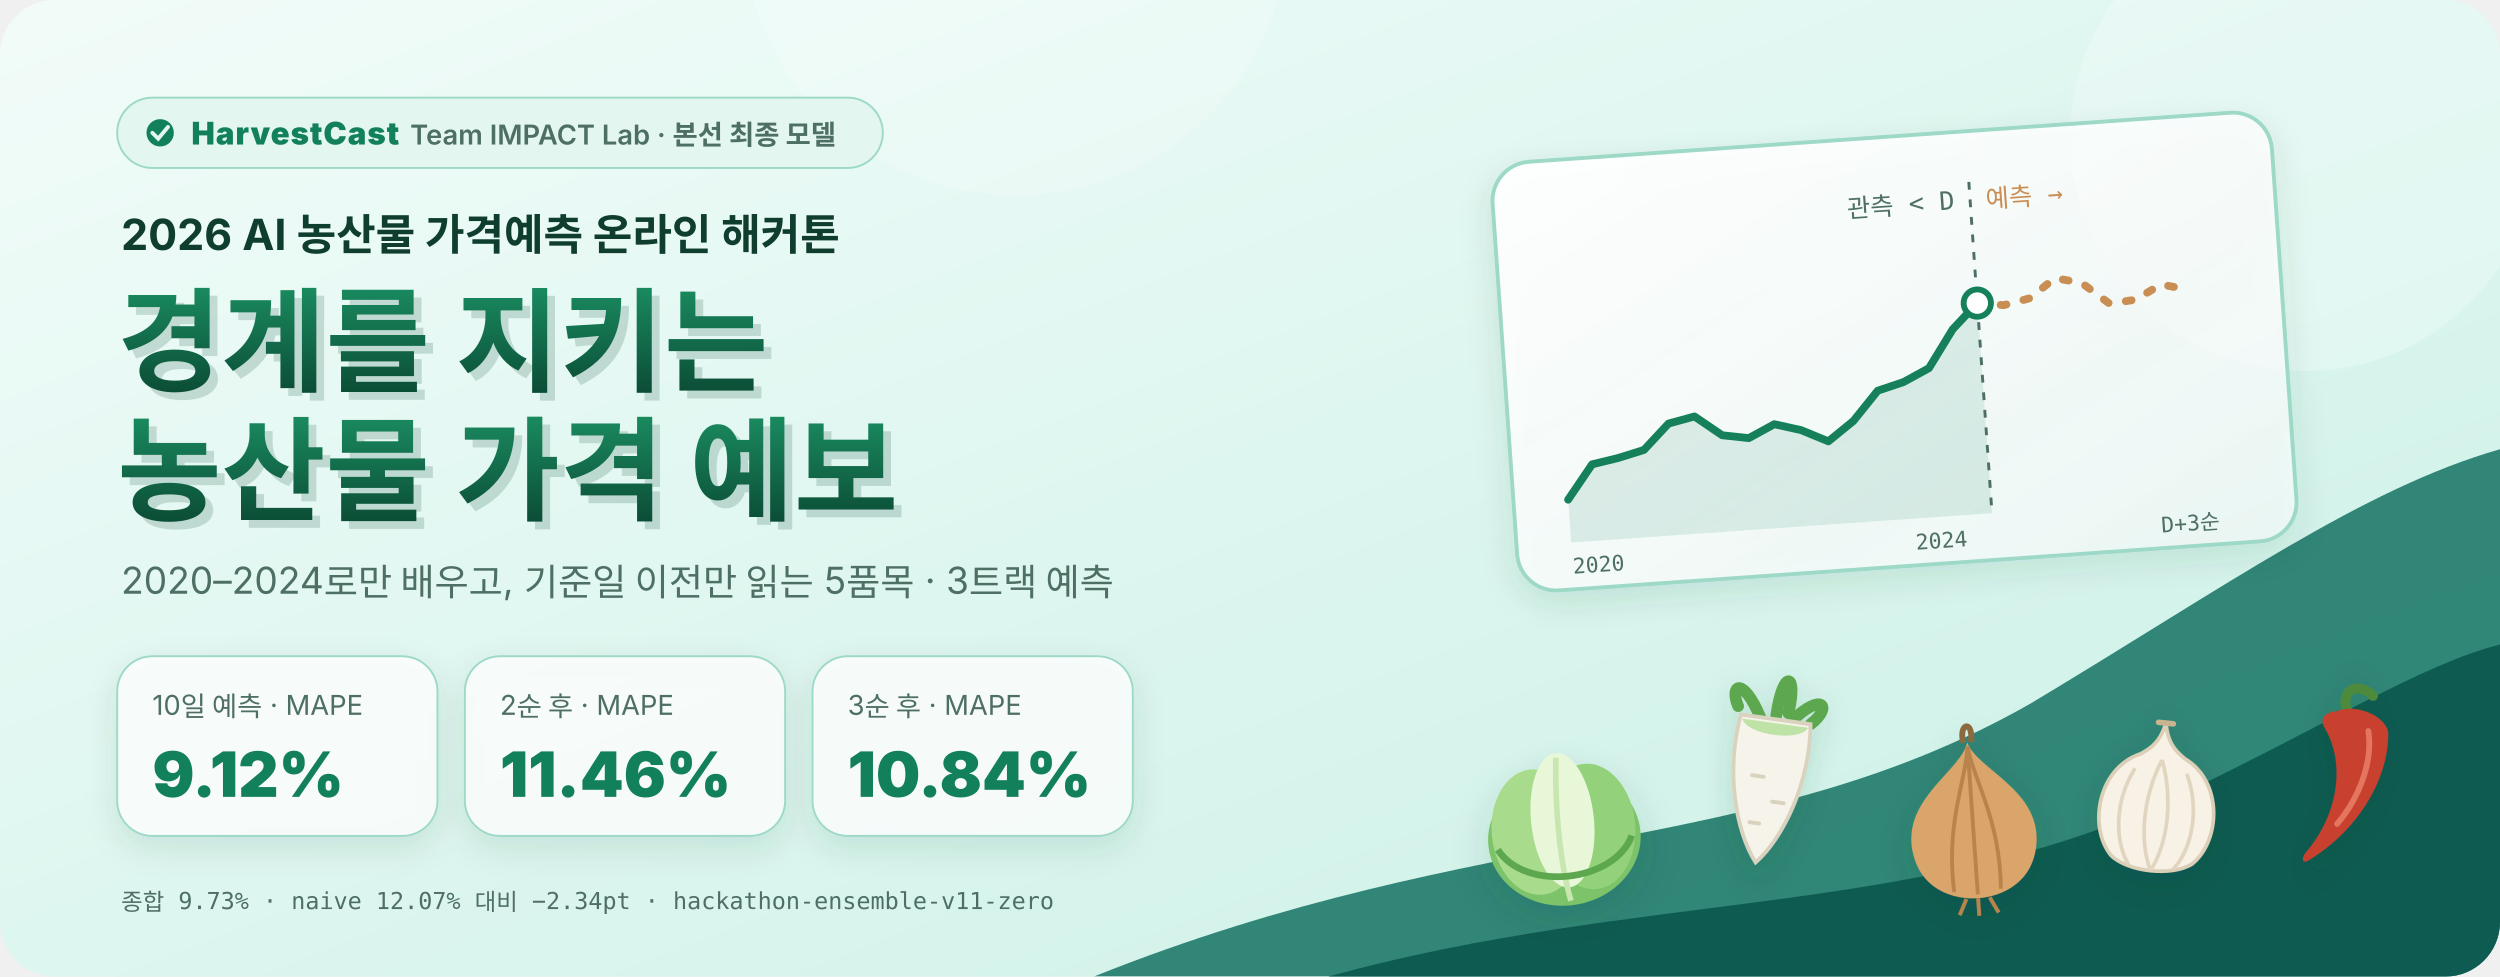
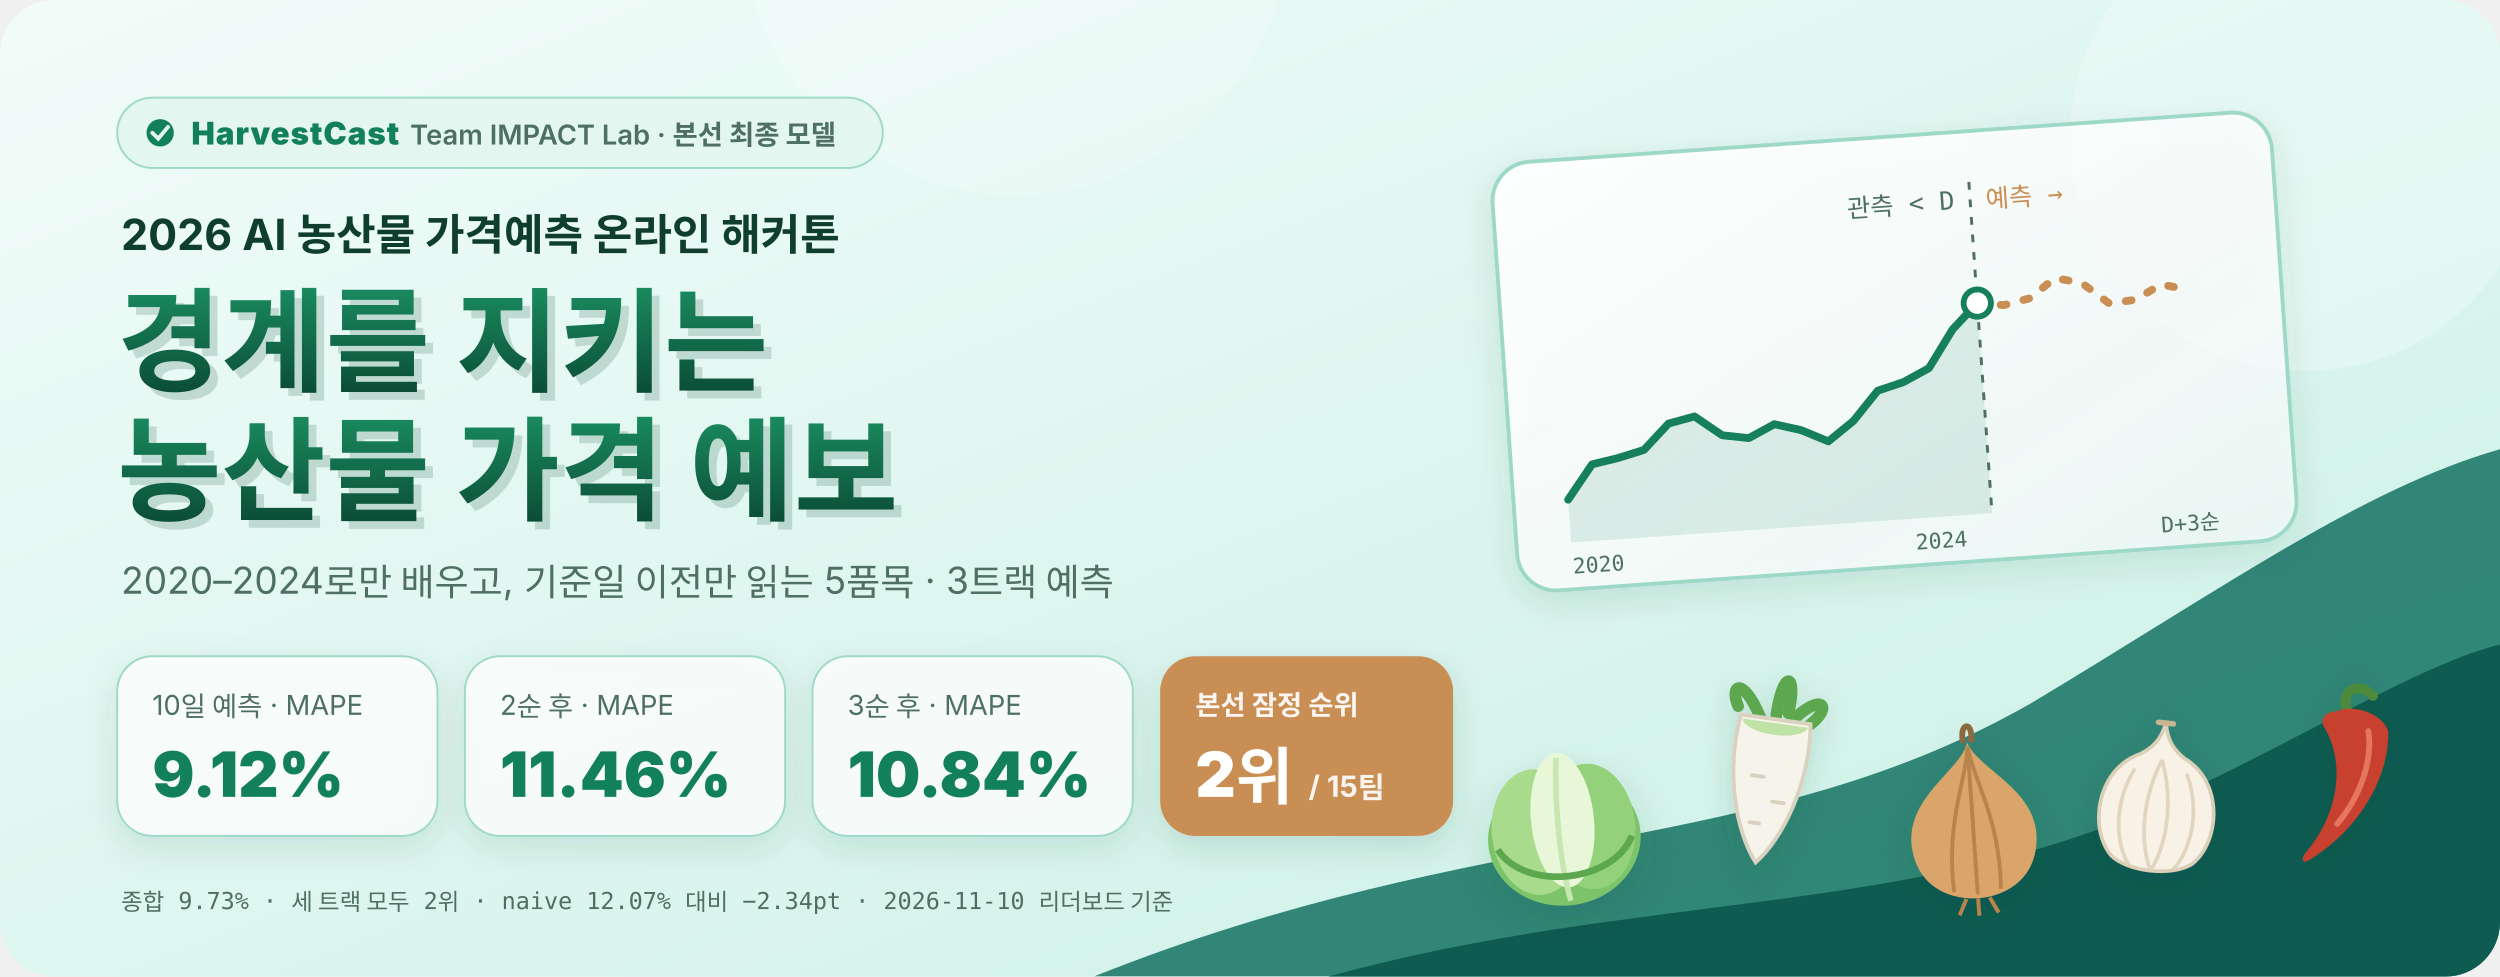
<svg xmlns="http://www.w3.org/2000/svg" width="1280" height="500" viewBox="0 0 1280 500" role="img" aria-label="HarvestCast — 경계를 지키는 농산물 가격 예보">
  <defs>
    <linearGradient id="bglight" x1="0" y1="0" x2="1" y2="1">
      <stop offset="0" stop-color="#F2FCF9" />
      <stop offset="1" stop-color="#C9F0E6" />
    </linearGradient>
    <linearGradient id="ttlight" x1="0" y1="0" x2="0" y2="1">
      <stop offset="0" stop-color="#1A8A5F" />
      <stop offset="1" stop-color="#0B4D36" />
    </linearGradient>
    <linearGradient id="gllight" x1="0" y1="0" x2="1" y2="1">
      <stop offset="0" stop-color="#FFFFFF" stop-opacity="0.95" />
      <stop offset="1" stop-color="#FFFFFF" stop-opacity="0.55" />
    </linearGradient>
    <filter id="shlight" x="-20%" y="-20%" width="140%" height="160%">
      <feDropShadow dx="0" dy="6" stdDeviation="8" flood-color="#0B4D36" flood-opacity="0.14" />
    </filter>
  </defs>
  <clipPath id="cllight">
    <rect width="1280" height="500" rx="28" />
  </clipPath>
  <g clip-path="url(#cllight)">
    <rect width="1280" height="500" fill="url(#bglight)" />
    <path d="M560,500 C760,420 900,440 1040,360 C1140,300 1210,250 1280,230 L1280,500 Z" fill="#1F7A6A" opacity="0.9" />
    <path d="M680,500 C840,456 980,470 1110,410 C1190,372 1240,340 1280,330 L1280,500 Z" fill="#0E5B52" />
    <circle cx="1180" cy="70" r="120" fill="#FFFFFF" opacity="0.25" />
    <circle cx="520" cy="-40" r="140" fill="#FFFFFF" opacity="0.18" />
    <g filter="url(#shlight)" transform="rotate(-4 970.0 180.0)">
      <rect x="770" y="70" width="400" height="220" rx="20" fill="url(#gllight)" stroke="#9ED9C8" stroke-width="2" />
      <path d="M798.0,244.0 L811.5,226.8 L825.0,224.5 L838.5,221.3 L852.0,208.7 L865.5,206.0 L879.0,216.6 L892.5,219.0 L906.0,212.8 L919.5,216.8 L933.0,223.5 L946.5,214.0 L960.0,199.4 L973.5,195.9 L987.0,189.7 L1000.5,170.7 L1014.0,158.2 L1014.0,266 L798.0,266 Z" fill="#12805A" opacity="0.12" />
      <path d="M798.0,244.0 L811.5,226.8 L825.0,224.5 L838.5,221.3 L852.0,208.7 L865.5,206.0 L879.0,216.6 L892.5,219.0 L906.0,212.8 L919.5,216.8 L933.0,223.5 L946.5,214.0 L960.0,199.4 L973.5,195.9 L987.0,189.7 L1000.5,170.7 L1014.0,158.2" fill="none" stroke="#12805A" stroke-width="4" stroke-linejoin="round" stroke-linecap="round" />
      <path d="M1014.0,158.2 L1027.5,160.2 L1041.0,157.6 L1054.5,148.2 L1068.0,151.6 L1081.5,163.2 L1095.0,162.1 L1108.5,155.2 L1122.0,158.9" fill="none" stroke="#C98E52" stroke-width="4" stroke-dasharray="3 9" stroke-linecap="round" />
      <line x1="1014.0" y1="96" x2="1014.0" y2="266" stroke="#4E6F64" stroke-width="1.5" stroke-dasharray="4 5" />
      <circle cx="1014.0" cy="158.2" r="7" fill="#FFFFFF" stroke="#12805A" stroke-width="3" />
      <text x="1006.0" y="110" text-anchor="end" font-family="'SF Mono', 'JetBrains Mono', Menlo, Consolas, monospace" font-size="13" fill="#4E6F64">관측 &lt; D</text>
      <text x="1022.0" y="110" font-family="'SF Mono', 'JetBrains Mono', Menlo, Consolas, monospace" font-size="13" fill="#C98E52">예측 →</text>
      <text x="798.0" y="282" font-family="'SF Mono', 'JetBrains Mono', Menlo, Consolas, monospace" font-size="11" fill="#4E6F64">2020</text>
      <text x="974.0" y="282" font-family="'SF Mono', 'JetBrains Mono', Menlo, Consolas, monospace" font-size="11" fill="#4E6F64">2024</text>
      <text x="1100.0" y="282" font-family="'SF Mono', 'JetBrains Mono', Menlo, Consolas, monospace" font-size="11" fill="#4E6F64">D+3순</text>
    </g>
    <g transform="translate(800,420) rotate(-6) scale(1.15)" filter="url(#shlight)">
      <ellipse cx="0" cy="8" rx="34" ry="30" fill="#7CC36A" />
      <ellipse cx="-12" cy="4" rx="20" ry="28" fill="#A9DB8C" />
      <ellipse cx="12" cy="4" rx="20" ry="28" fill="#93D17A" />
      <ellipse cx="0" cy="0" rx="14" ry="30" fill="#E9F7D9" />
      <path d="M0,-28 C-3,-5 -3,20 0,36" stroke="#C7E6B0" stroke-width="2.5" fill="none" />
      <path d="M-30,10 C-20,30 20,30 30,10" stroke="#5DA850" stroke-width="3" fill="none" />
    </g>
    <g transform="translate(905,398) rotate(8) scale(1.0)" filter="url(#shlight)">
      <path d="M-8,-30 C-20,-50 -26,-44 -20,-34 M0,-32 C0,-56 8,-56 6,-34 M8,-30 C22,-48 28,-40 18,-30" stroke="#5DA850" stroke-width="6" stroke-linecap="round" fill="none" />
      <path d="M-18,-30 C-22,0 -12,30 0,44 C12,30 22,0 18,-30 Z" fill="#F6F3EA" stroke="#D9D2BF" stroke-width="2" />
      <path d="M-17,-28 C-14,-20 14,-20 17,-28" fill="#BFE3A6" />
      <path d="M-8,0 h6 M4,12 h6 M-6,24 h5" stroke="#D9D2BF" stroke-width="2" stroke-linecap="round" />
    </g>
    <g transform="translate(1010,420) rotate(-4) scale(1.0)" filter="url(#shlight)">
      <path d="M0,-40 C4,-26 34,-14 32,12 C30,34 12,40 0,40 C-12,40 -30,34 -32,12 C-34,-14 -4,-26 0,-40 Z" fill="#D9A56B" />
      <path d="M0,-38 C-2,-20 -14,0 -12,36 M0,-38 C2,-20 14,0 12,36 M0,-38 V38" stroke="#B9844C" stroke-width="2" fill="none" />
      <path d="M-2,-40 C-4,-50 4,-52 2,-40" stroke="#8C6A3F" stroke-width="3" fill="none" />
      <path d="M-6,40 l-4,8 M0,40 v9 M6,40 l4,8" stroke="#B9844C" stroke-width="2" />
    </g>
    <g transform="translate(1105,408) rotate(6) scale(0.95)" filter="url(#shlight)">
      <path d="M0,-40 C2,-30 6,-26 12,-22 C34,-12 36,20 22,34 C12,42 -12,42 -22,34 C-36,20 -34,-12 -12,-22 C-6,-26 -2,-30 0,-40 Z" fill="#F7F1E6" stroke="#DCCFB8" stroke-width="2" />
      <path d="M0,-20 C-8,0 -8,24 0,40 M0,-20 C8,0 8,24 0,40 M-14,-14 C-24,6 -20,28 -12,38 M14,-14 C24,6 20,28 12,38" stroke="#E2D5BF" stroke-width="2" fill="none" />
      <path d="M-4,-40 h8" stroke="#C9B48F" stroke-width="3" stroke-linecap="round" />
    </g>
    <g transform="translate(1200,400) rotate(14) scale(1.0)" filter="url(#shlight)">
      <path d="M-6,-34 C-14,-44 -6,-52 4,-46" stroke="#4E8A3A" stroke-width="5" stroke-linecap="round" fill="none" />
      <path d="M-12,-34 C-4,-40 12,-38 16,-30 C22,-8 14,22 -8,44 C-10,46 -12,44 -10,40 C2,16 -2,-10 -16,-24 C-20,-28 -18,-32 -12,-34 Z" fill="#C8402E" />
      <path d="M6,-28 C12,-14 10,6 2,22" stroke="#F08A74" stroke-width="3" stroke-linecap="round" fill="none" opacity="0.7" />
    </g>
    <rect x="60" y="50" width="392" height="36" rx="18" fill="#E3F6F0" stroke="#9ED9C8" />
    <circle cx="82" cy="68" r="7" fill="#12805A" />
    <path d="M78,68 l3,3 l5,-6" stroke="#E3F6F0" stroke-width="2" fill="none" stroke-linecap="round" />
    <text x="98" y="74" font-family="-apple-system, BlinkMacSystemFont, 'Apple SD Gothic Neo', 'Pretendard', 'Noto Sans KR', 'Segoe UI', sans-serif" font-size="16" font-weight="900" letter-spacing="0.5" fill="#12805A">HarvestCast</text>
    <text x="210" y="74" font-family="-apple-system, BlinkMacSystemFont, 'Apple SD Gothic Neo', 'Pretendard', 'Noto Sans KR', 'Segoe UI', sans-serif" font-size="14" font-weight="600" fill="#4E6F64">Team IMPACT Lab · 본선 최종 모델</text>
    <text x="62" y="128" font-family="-apple-system, BlinkMacSystemFont, 'Apple SD Gothic Neo', 'Pretendard', 'Noto Sans KR', 'Segoe UI', sans-serif" font-size="22" font-weight="700" fill="#0F3D2E">2026 AI 농산물 가격예측 온라인 해커톤</text>
    <text x="64" y="200" font-family="-apple-system, BlinkMacSystemFont, 'Apple SD Gothic Neo', 'Pretendard', 'Noto Sans KR', 'Segoe UI', sans-serif" font-size="58" font-weight="900" fill="#0B4D36" opacity="0.18">경계를 지키는</text>
    <text x="60" y="196" font-family="-apple-system, BlinkMacSystemFont, 'Apple SD Gothic Neo', 'Pretendard', 'Noto Sans KR', 'Segoe UI', sans-serif" font-size="58" font-weight="900" fill="url(#ttlight)">경계를 지키는</text>
    <text x="64" y="266" font-family="-apple-system, BlinkMacSystemFont, 'Apple SD Gothic Neo', 'Pretendard', 'Noto Sans KR', 'Segoe UI', sans-serif" font-size="58" font-weight="900" fill="#0B4D36" opacity="0.18">농산물 가격 예보</text>
    <text x="60" y="262" font-family="-apple-system, BlinkMacSystemFont, 'Apple SD Gothic Neo', 'Pretendard', 'Noto Sans KR', 'Segoe UI', sans-serif" font-size="58" font-weight="900" fill="url(#ttlight)">농산물 가격 예보</text>
    <text x="62" y="304" font-family="-apple-system, BlinkMacSystemFont, 'Apple SD Gothic Neo', 'Pretendard', 'Noto Sans KR', 'Segoe UI', sans-serif" font-size="19" fill="#4E6F64">2020–2024로만 배우고, 기준일 이전만 읽는 5품목 · 3트랙 예측</text>
    <g filter="url(#shlight)">
      <rect x="60" y="336" width="164" height="92" rx="18" fill="#FFFFFF" fill-opacity="0.78" stroke="#9ED9C8" />
    </g>
    <text x="78" y="366" font-family="-apple-system, BlinkMacSystemFont, 'Apple SD Gothic Neo', 'Pretendard', 'Noto Sans KR', 'Segoe UI', sans-serif" font-size="14" fill="#4E6F64">10일 예측 · MAPE</text>
    <text x="78" y="408" font-family="-apple-system, BlinkMacSystemFont, 'Apple SD Gothic Neo', 'Pretendard', 'Noto Sans KR', 'Segoe UI', sans-serif" font-size="32" font-weight="900" fill="#12805A">9.12%</text>
    <g filter="url(#shlight)">
      <rect x="238" y="336" width="164" height="92" rx="18" fill="#FFFFFF" fill-opacity="0.78" stroke="#9ED9C8" />
    </g>
    <text x="256" y="366" font-family="-apple-system, BlinkMacSystemFont, 'Apple SD Gothic Neo', 'Pretendard', 'Noto Sans KR', 'Segoe UI', sans-serif" font-size="14" fill="#4E6F64">2순 후 · MAPE</text>
    <text x="256" y="408" font-family="-apple-system, BlinkMacSystemFont, 'Apple SD Gothic Neo', 'Pretendard', 'Noto Sans KR', 'Segoe UI', sans-serif" font-size="32" font-weight="900" fill="#12805A">11.46%</text>
    <g filter="url(#shlight)">
      <rect x="416" y="336" width="164" height="92" rx="18" fill="#FFFFFF" fill-opacity="0.78" stroke="#9ED9C8" />
    </g>
    <text x="434" y="366" font-family="-apple-system, BlinkMacSystemFont, 'Apple SD Gothic Neo', 'Pretendard', 'Noto Sans KR', 'Segoe UI', sans-serif" font-size="14" fill="#4E6F64">3순 후 · MAPE</text>
    <text x="434" y="408" font-family="-apple-system, BlinkMacSystemFont, 'Apple SD Gothic Neo', 'Pretendard', 'Noto Sans KR', 'Segoe UI', sans-serif" font-size="32" font-weight="900" fill="#12805A">10.84%</text>
-     <text x="62" y="466" font-family="'SF Mono', 'JetBrains Mono', Menlo, Consolas, monospace" font-size="12" fill="#4E6F64">종합 9.73% · naive 12.07% 대비 −2.34pt · hackathon-ensemble-v11-zero</text>
+     <g filter="url(#shlight)">
+       <rect x="594" y="336" width="150" height="92" rx="18" fill="#C98E52" />
+     </g>
+     <text x="612" y="366" font-family="-apple-system, BlinkMacSystemFont, 'Apple SD Gothic Neo', 'Pretendard', 'Noto Sans KR', 'Segoe UI', sans-serif" font-size="14" font-weight="700" fill="#FFFFFF" fill-opacity="0.92">본선 잠정 순위</text>
+     <text x="612" y="408" font-family="-apple-system, BlinkMacSystemFont, 'Apple SD Gothic Neo', 'Pretendard', 'Noto Sans KR', 'Segoe UI', sans-serif" font-size="32" font-weight="900" fill="#FFFFFF">2위</text>
+     <text x="670" y="408" font-family="-apple-system, BlinkMacSystemFont, 'Apple SD Gothic Neo', 'Pretendard', 'Noto Sans KR', 'Segoe UI', sans-serif" font-size="15" font-weight="700" fill="#FFFFFF" fill-opacity="0.9">/ 15팀</text>
+     <text x="62" y="466" font-family="'SF Mono', 'JetBrains Mono', Menlo, Consolas, monospace" font-size="12" fill="#4E6F64">종합 9.73% · 세 트랙 모두 2위 · naive 12.07% 대비 −2.34pt · 2026-11-10 리더보드 기준</text>
  </g>
</svg>
